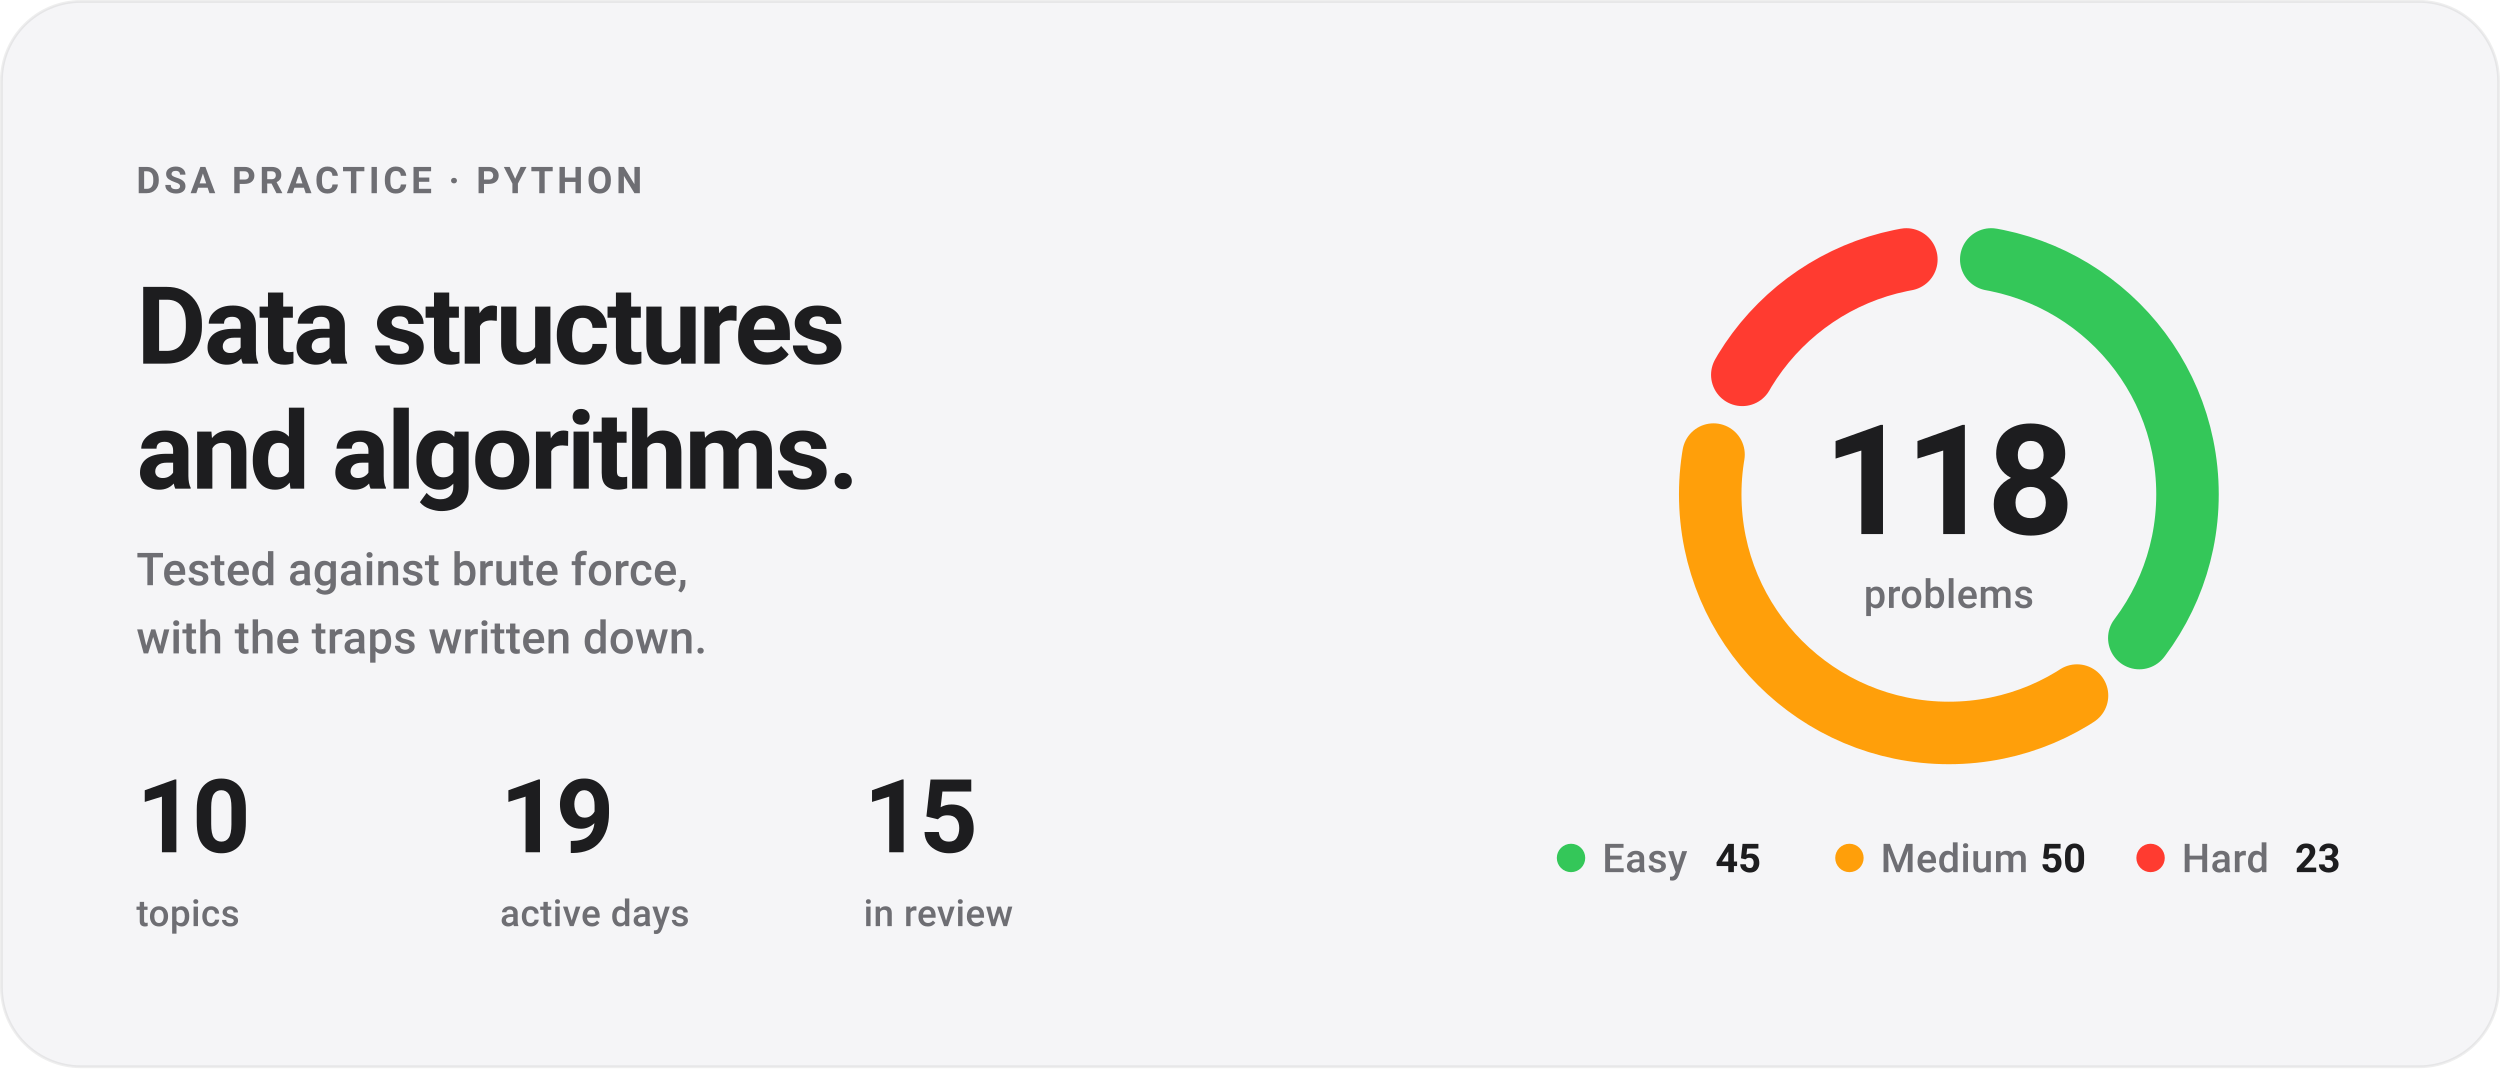
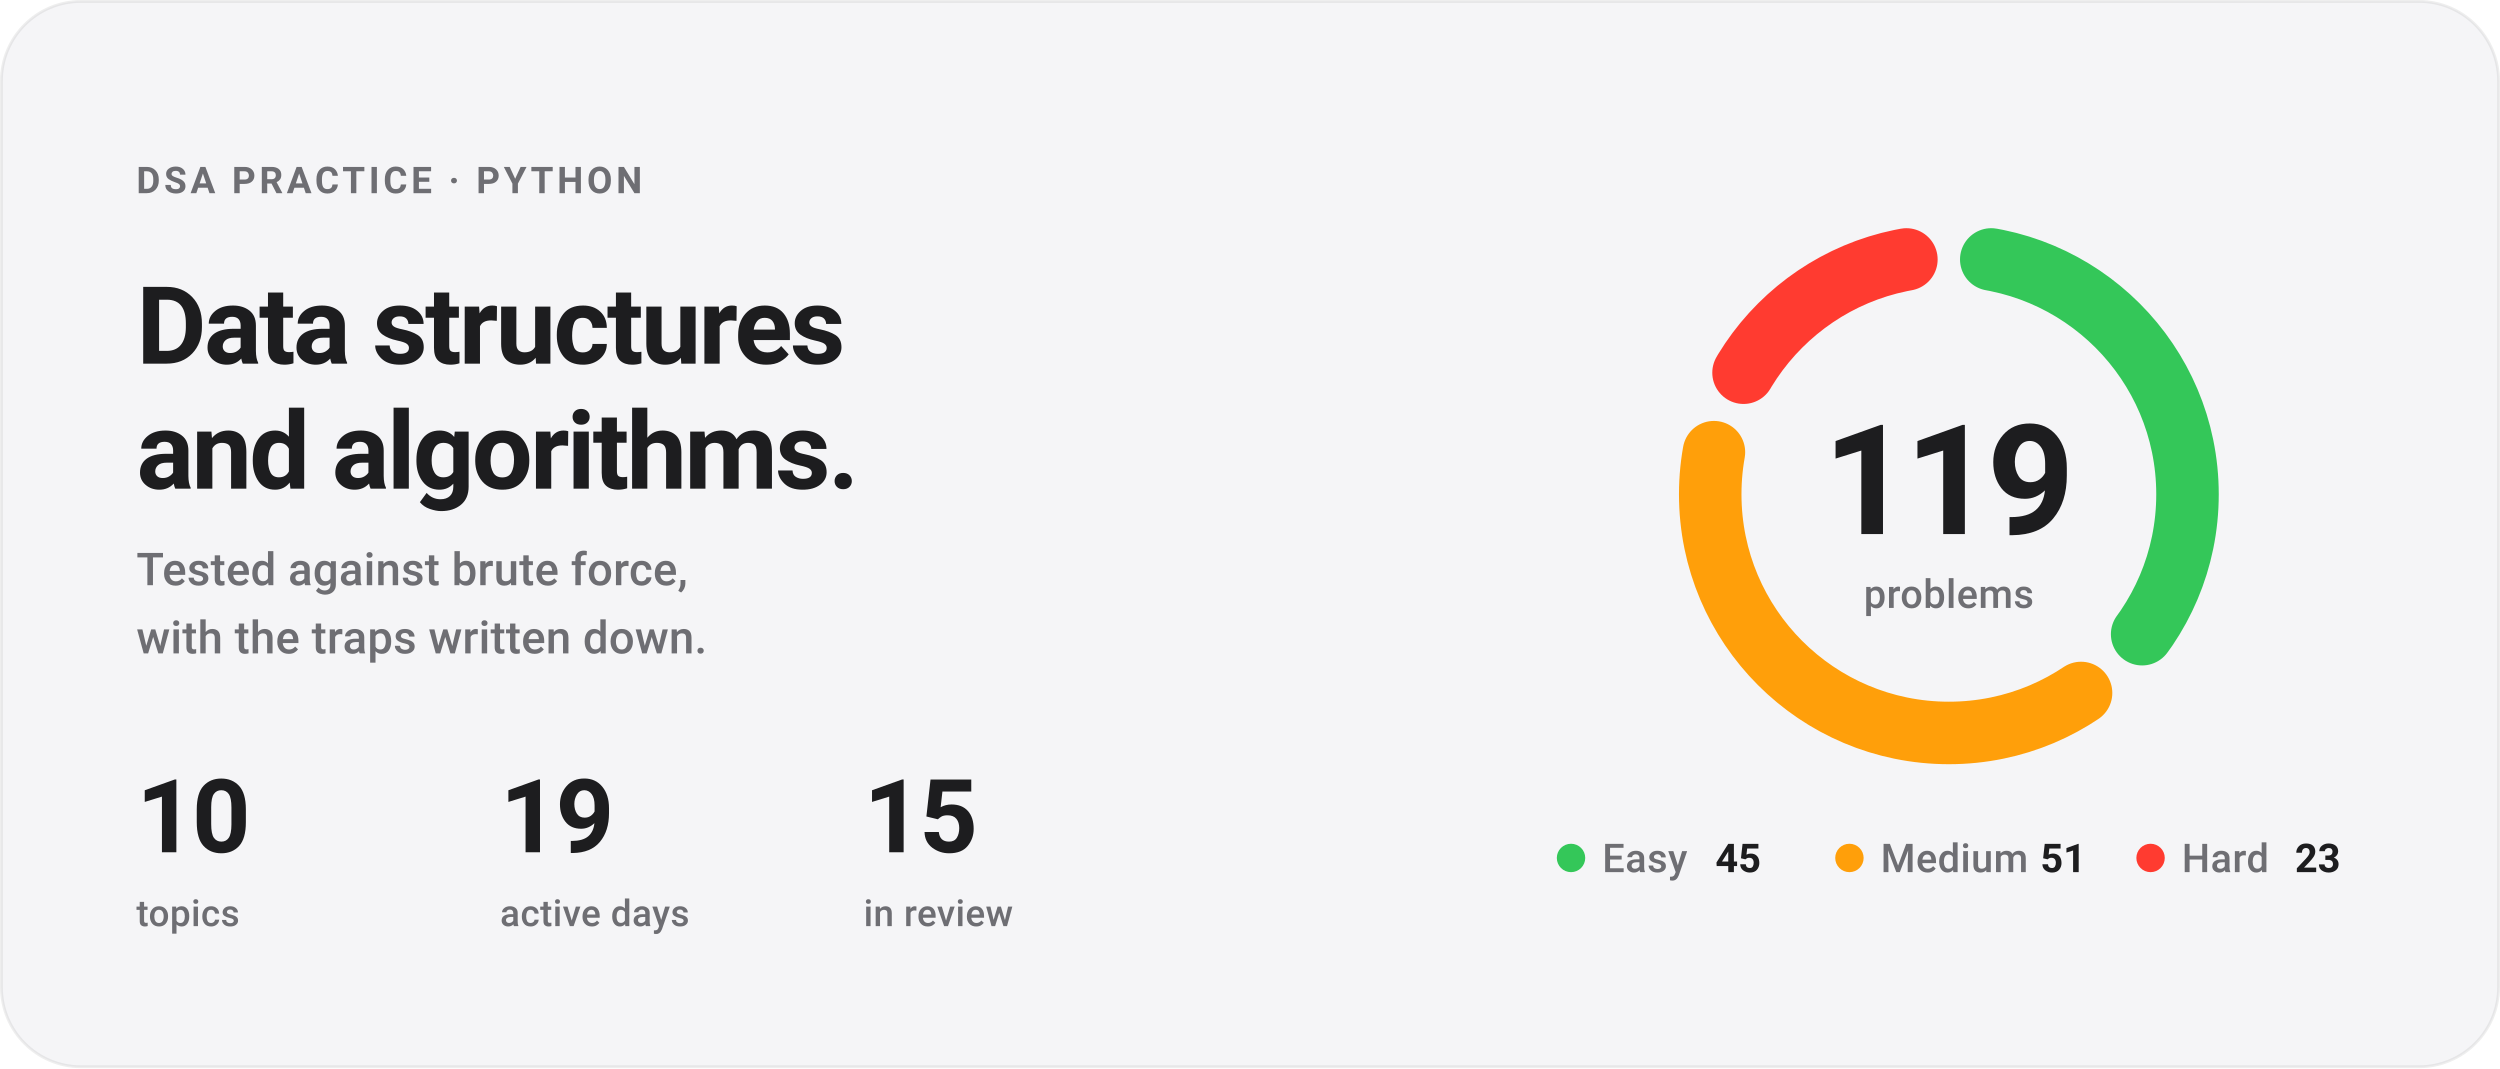
<svg xmlns="http://www.w3.org/2000/svg" width="880" height="376" viewBox="0 0 880 376" role="img" aria-labelledby="t d">
  <defs>
    <style>
text { font-family: -apple-system, BlinkMacSystemFont, "SF Pro Display", "SF Pro Text", "Segoe UI Variable Display", "Segoe UI", system-ui, Roboto, Helvetica, Arial, sans-serif; }
.num { font-variant-numeric: tabular-nums; }
@keyframes grow { from { transform: scaleX(0); } to { transform: scaleX(1); } }
@keyframes rise { from { transform: scaleY(0); } to { transform: scaleY(1); } }
@keyframes pop { from { opacity: 0; transform: scale(.92); } to { opacity: 1; transform: scale(1); } }
@keyframes fade { from { opacity: 0; transform: translateY(6px); } to { opacity: 1; transform: translateY(0); } }
.grow { transform-box: fill-box; transform-origin: 0% 50%; animation: grow .8s cubic-bezier(.22,1,.36,1) both; }
.rise { transform-box: fill-box; transform-origin: 50% 100%; animation: rise .8s cubic-bezier(.22,1,.36,1) both; }
.pop { transform-box: fill-box; transform-origin: 50% 50%; animation: pop .8s cubic-bezier(.22,1,.36,1) both; }
.fade { animation: fade .7s cubic-bezier(.22,1,.36,1) both; }
@media (prefers-reduced-motion: reduce) { .grow, .rise, .pop { transform-box: fill-box; transform-origin: 50% 50%; animation: pop .8s cubic-bezier(.22,1,.36,1) both; }
.fade { animation: none; } }
</style>
    <linearGradient id="acc" x1="0" y1="0" x2="1" y2="0">
      <stop offset="0" stop-color="#007AFF" />
      <stop offset="1" stop-color="#5AC8FA" />
    </linearGradient>
    <linearGradient id="accv" x1="0" y1="1" x2="0" y2="0">
      <stop offset="0" stop-color="#007AFF" />
      <stop offset="1" stop-color="#5AC8FA" />
    </linearGradient>
  </defs>
  <rect x="0.5" y="0.5" width="879" height="375" rx="28" fill="#F5F5F7" stroke="rgba(0,0,0,0.07)" />
  <text x="48" y="68" font-size="13" font-weight="600" fill="#6E6E73" text-anchor="start" letter-spacing="0.1em">DSA PRACTICE  ·  PYTHON</text>
  <text x="48" y="128" font-size="38" font-weight="700" fill="#1D1D1F" text-anchor="start" letter-spacing="-0.025em" class="fade" style="animation-delay:0ms">Data structures</text>
  <text x="48" y="172" font-size="38" font-weight="700" fill="#1D1D1F" text-anchor="start" letter-spacing="-0.025em" class="fade" style="animation-delay:40ms">and algorithms.</text>
  <text x="48" y="206" font-size="16" font-weight="500" fill="#6E6E73" text-anchor="start" letter-spacing="0.005em" class="fade" style="animation-delay:80ms">Tested against brute force,</text>
  <text x="48" y="230" font-size="16" font-weight="500" fill="#6E6E73" text-anchor="start" letter-spacing="0.005em" class="fade" style="animation-delay:100ms">with the traps written down.</text>
  <text x="48" y="300" font-size="36" font-weight="650" fill="#1D1D1F" text-anchor="start" letter-spacing="-0.03em" class="num fade" style="animation-delay:140ms">10</text>
  <text x="48" y="326" font-size="13" font-weight="500" fill="#6E6E73" text-anchor="start" letter-spacing="0.01em" class="fade" style="animation-delay:160ms">topics</text>
  <text x="176" y="300" font-size="36" font-weight="650" fill="#1D1D1F" text-anchor="start" letter-spacing="-0.03em" class="num fade" style="animation-delay:200ms">19</text>
  <text x="176" y="326" font-size="13" font-weight="500" fill="#6E6E73" text-anchor="start" letter-spacing="0.01em" class="fade" style="animation-delay:220ms">active days</text>
  <text x="304" y="300" font-size="36" font-weight="650" fill="#1D1D1F" text-anchor="start" letter-spacing="-0.03em" class="num fade" style="animation-delay:260ms">15</text>
  <text x="304" y="326" font-size="13" font-weight="500" fill="#6E6E73" text-anchor="start" letter-spacing="0.01em" class="fade" style="animation-delay:280ms">in review</text>
  <g class="pop" style="animation-delay:80ms">
-     <circle cx="686" cy="174" r="84" fill="none" stroke="#34C759" stroke-width="22" stroke-linecap="round" stroke-dasharray="171.27 527.79" stroke-dashoffset="-15.00" transform="rotate(-90 686 174)" />
-     <circle cx="686" cy="174" r="84" fill="none" stroke="#FF9F0A" stroke-width="22" stroke-linecap="round" stroke-dasharray="193.64 527.79" stroke-dashoffset="-216.27" transform="rotate(-90 686 174)" />
-     <circle cx="686" cy="174" r="84" fill="none" stroke="#FF3B30" stroke-width="22" stroke-linecap="round" stroke-dasharray="72.87 527.79" stroke-dashoffset="-439.91" transform="rotate(-90 686 174)" />
+     <circle cx="686" cy="174" r="84" fill="none" stroke="#34C759" stroke-width="22" stroke-linecap="round" stroke-dasharray="169.58 527.79" stroke-dashoffset="-15.00" transform="rotate(-90 686 174)" />
+     <circle cx="686" cy="174" r="84" fill="none" stroke="#FF9F0A" stroke-width="22" stroke-linecap="round" stroke-dasharray="196.19 527.79" stroke-dashoffset="-214.58" transform="rotate(-90 686 174)" />
+     <circle cx="686" cy="174" r="84" fill="none" stroke="#FF3B30" stroke-width="22" stroke-linecap="round" stroke-dasharray="72.01 527.79" stroke-dashoffset="-440.78" transform="rotate(-90 686 174)" />
  </g>
-   <text x="686" y="188" font-size="54" font-weight="700" fill="#1D1D1F" text-anchor="middle" letter-spacing="-0.04em" class="num fade" style="animation-delay:0ms">118</text>
+   <text x="686" y="188" font-size="54" font-weight="700" fill="#1D1D1F" text-anchor="middle" letter-spacing="-0.04em" class="num fade" style="animation-delay:0ms">119</text>
  <text x="686" y="214" font-size="14" font-weight="500" fill="#6E6E73" text-anchor="middle" letter-spacing="0.01em" class="fade" style="animation-delay:60ms">problems</text>
  <circle cx="553" cy="302" r="5" fill="#34C759" />
  <text x="564" y="307" font-size="14" font-weight="500" fill="#6E6E73" text-anchor="start" letter-spacing="0.01em">Easy</text>
  <text x="603.8" y="307" font-size="14" font-weight="650" fill="#1D1D1F" text-anchor="start" letter-spacing="0.0em" class="num">45</text>
  <circle cx="651" cy="302" r="5" fill="#FF9F0A" />
  <text x="662" y="307" font-size="14" font-weight="500" fill="#6E6E73" text-anchor="start" letter-spacing="0.01em">Medium</text>
-   <text x="718.2" y="307" font-size="14" font-weight="650" fill="#1D1D1F" text-anchor="start" letter-spacing="0.0em" class="num">50</text>
+   <text x="718.2" y="307" font-size="14" font-weight="650" fill="#1D1D1F" text-anchor="start" letter-spacing="0.0em" class="num">51</text>
  <circle cx="757" cy="302" r="5" fill="#FF3B30" />
  <text x="768" y="307" font-size="14" font-weight="500" fill="#6E6E73" text-anchor="start" letter-spacing="0.01em">Hard</text>
  <text x="807.8" y="307" font-size="14" font-weight="650" fill="#1D1D1F" text-anchor="start" letter-spacing="0.0em" class="num">23</text>
</svg>
